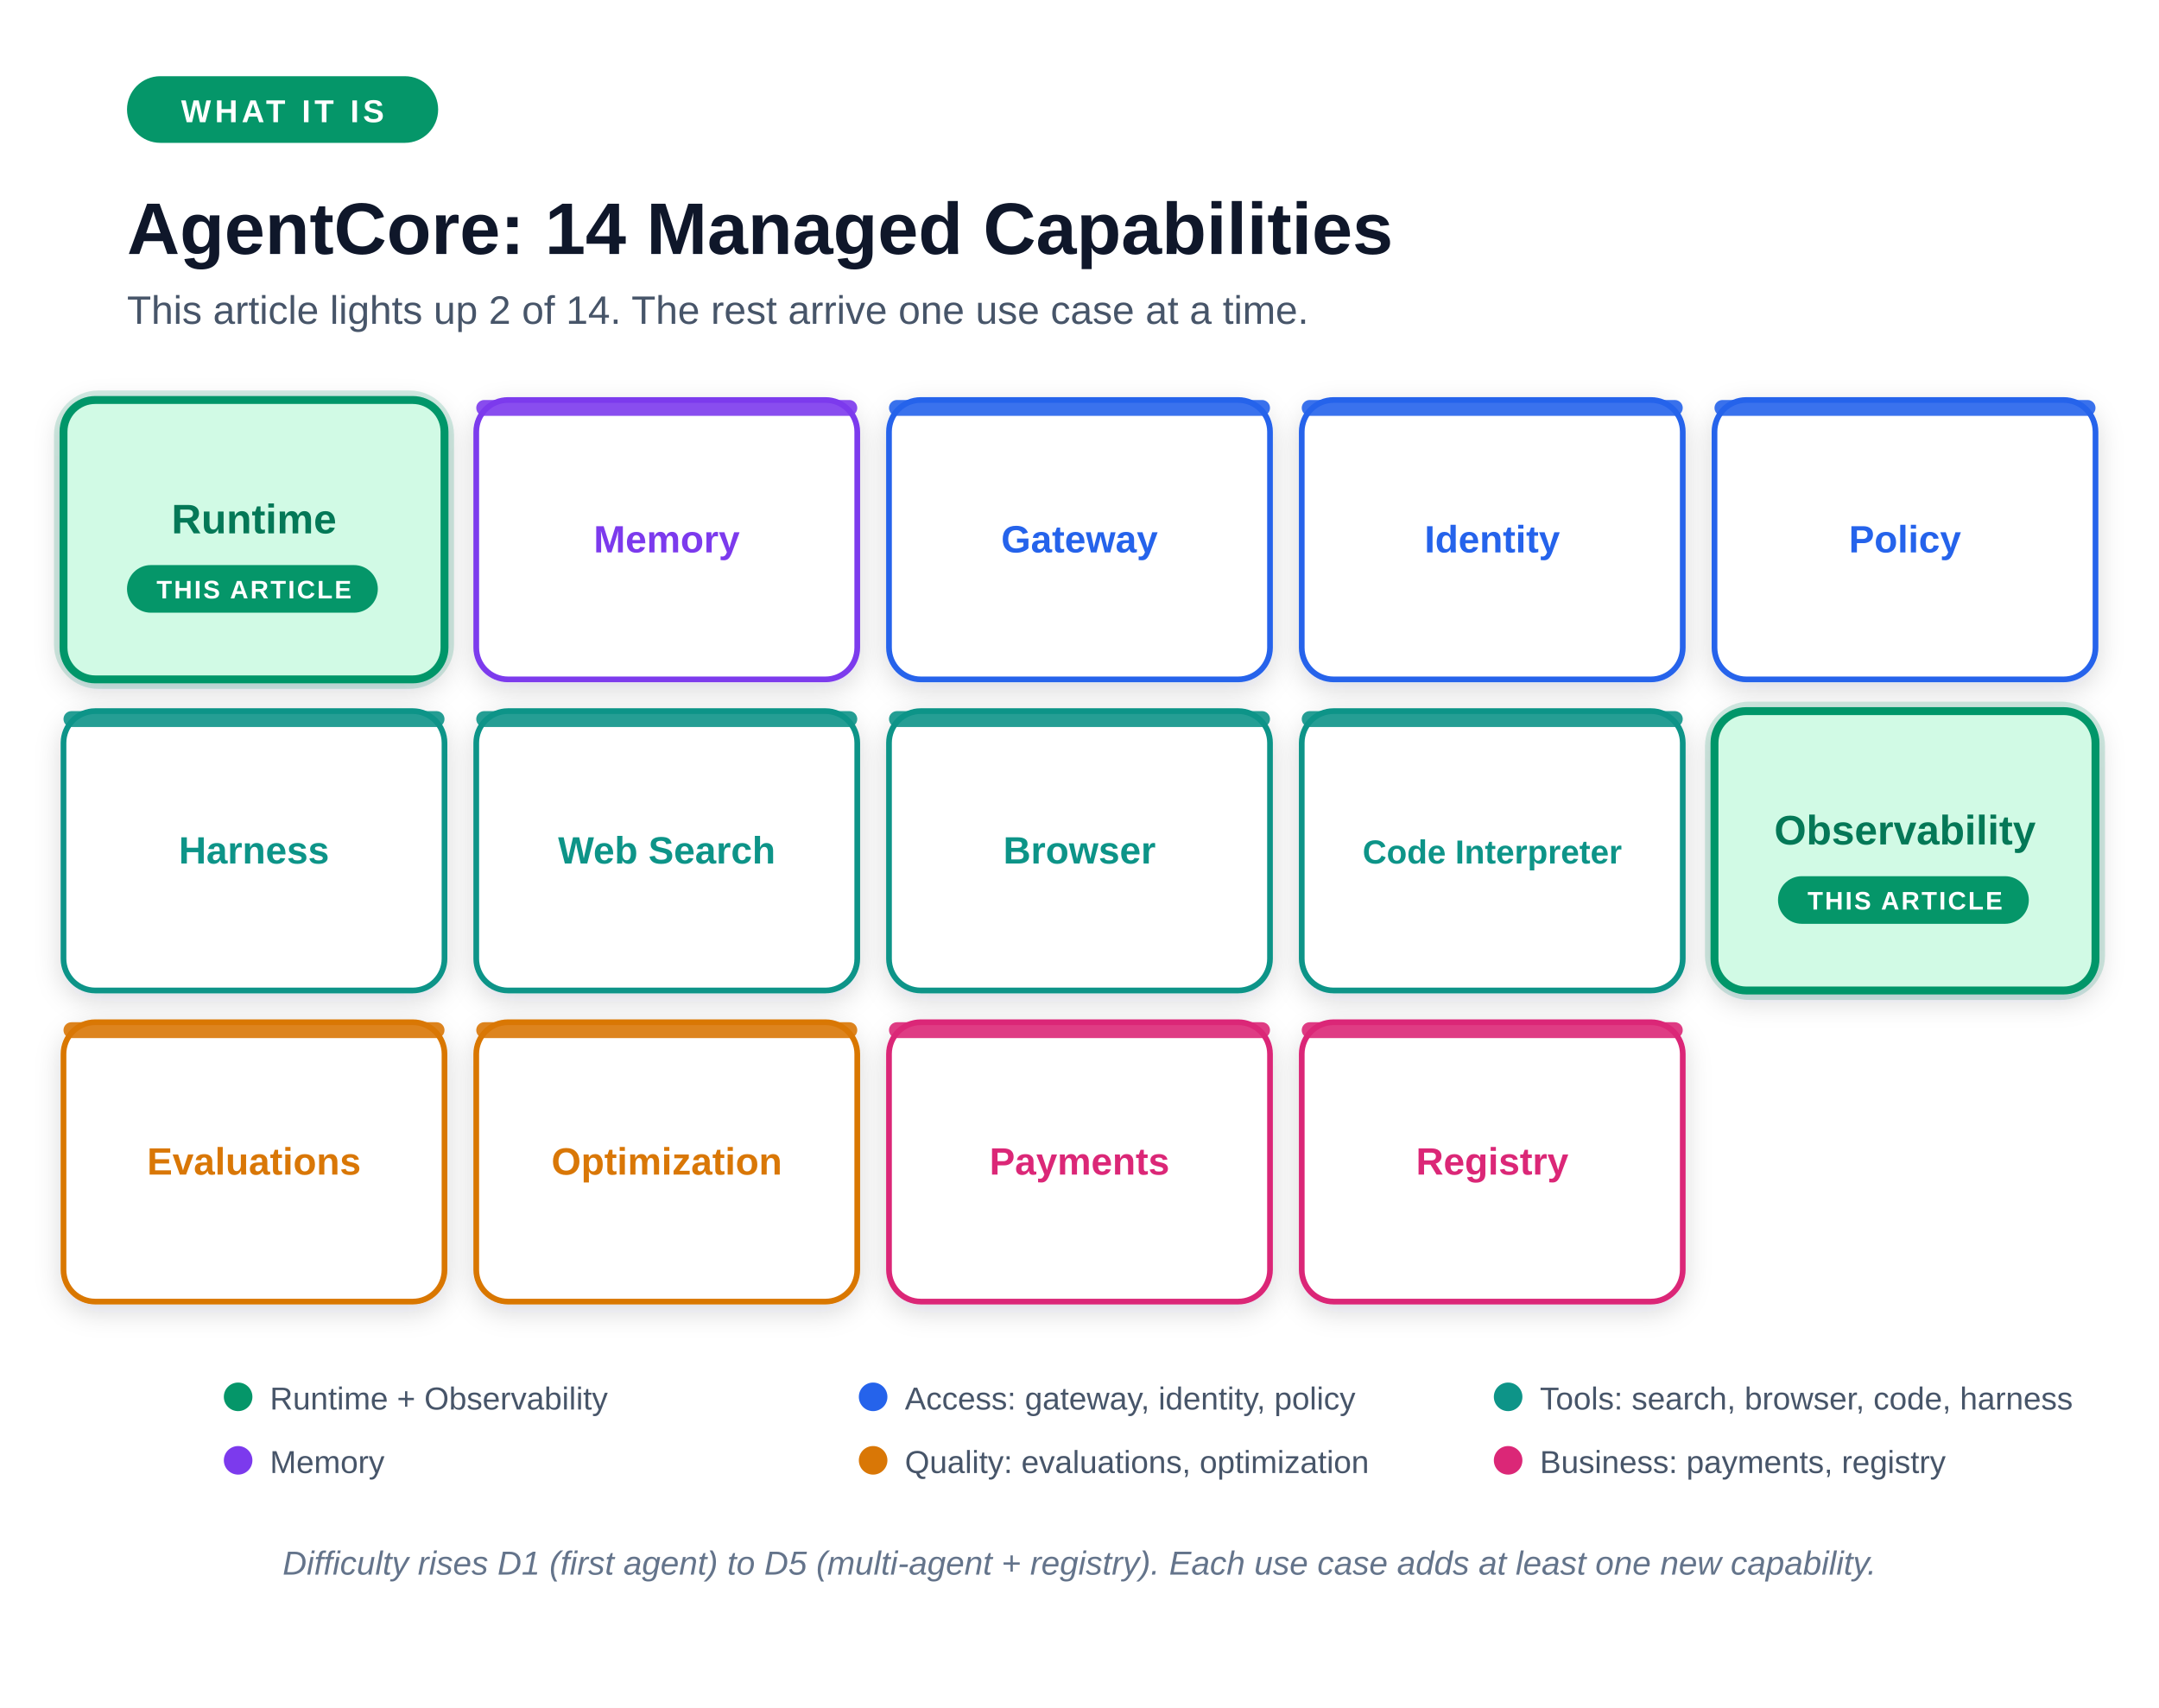
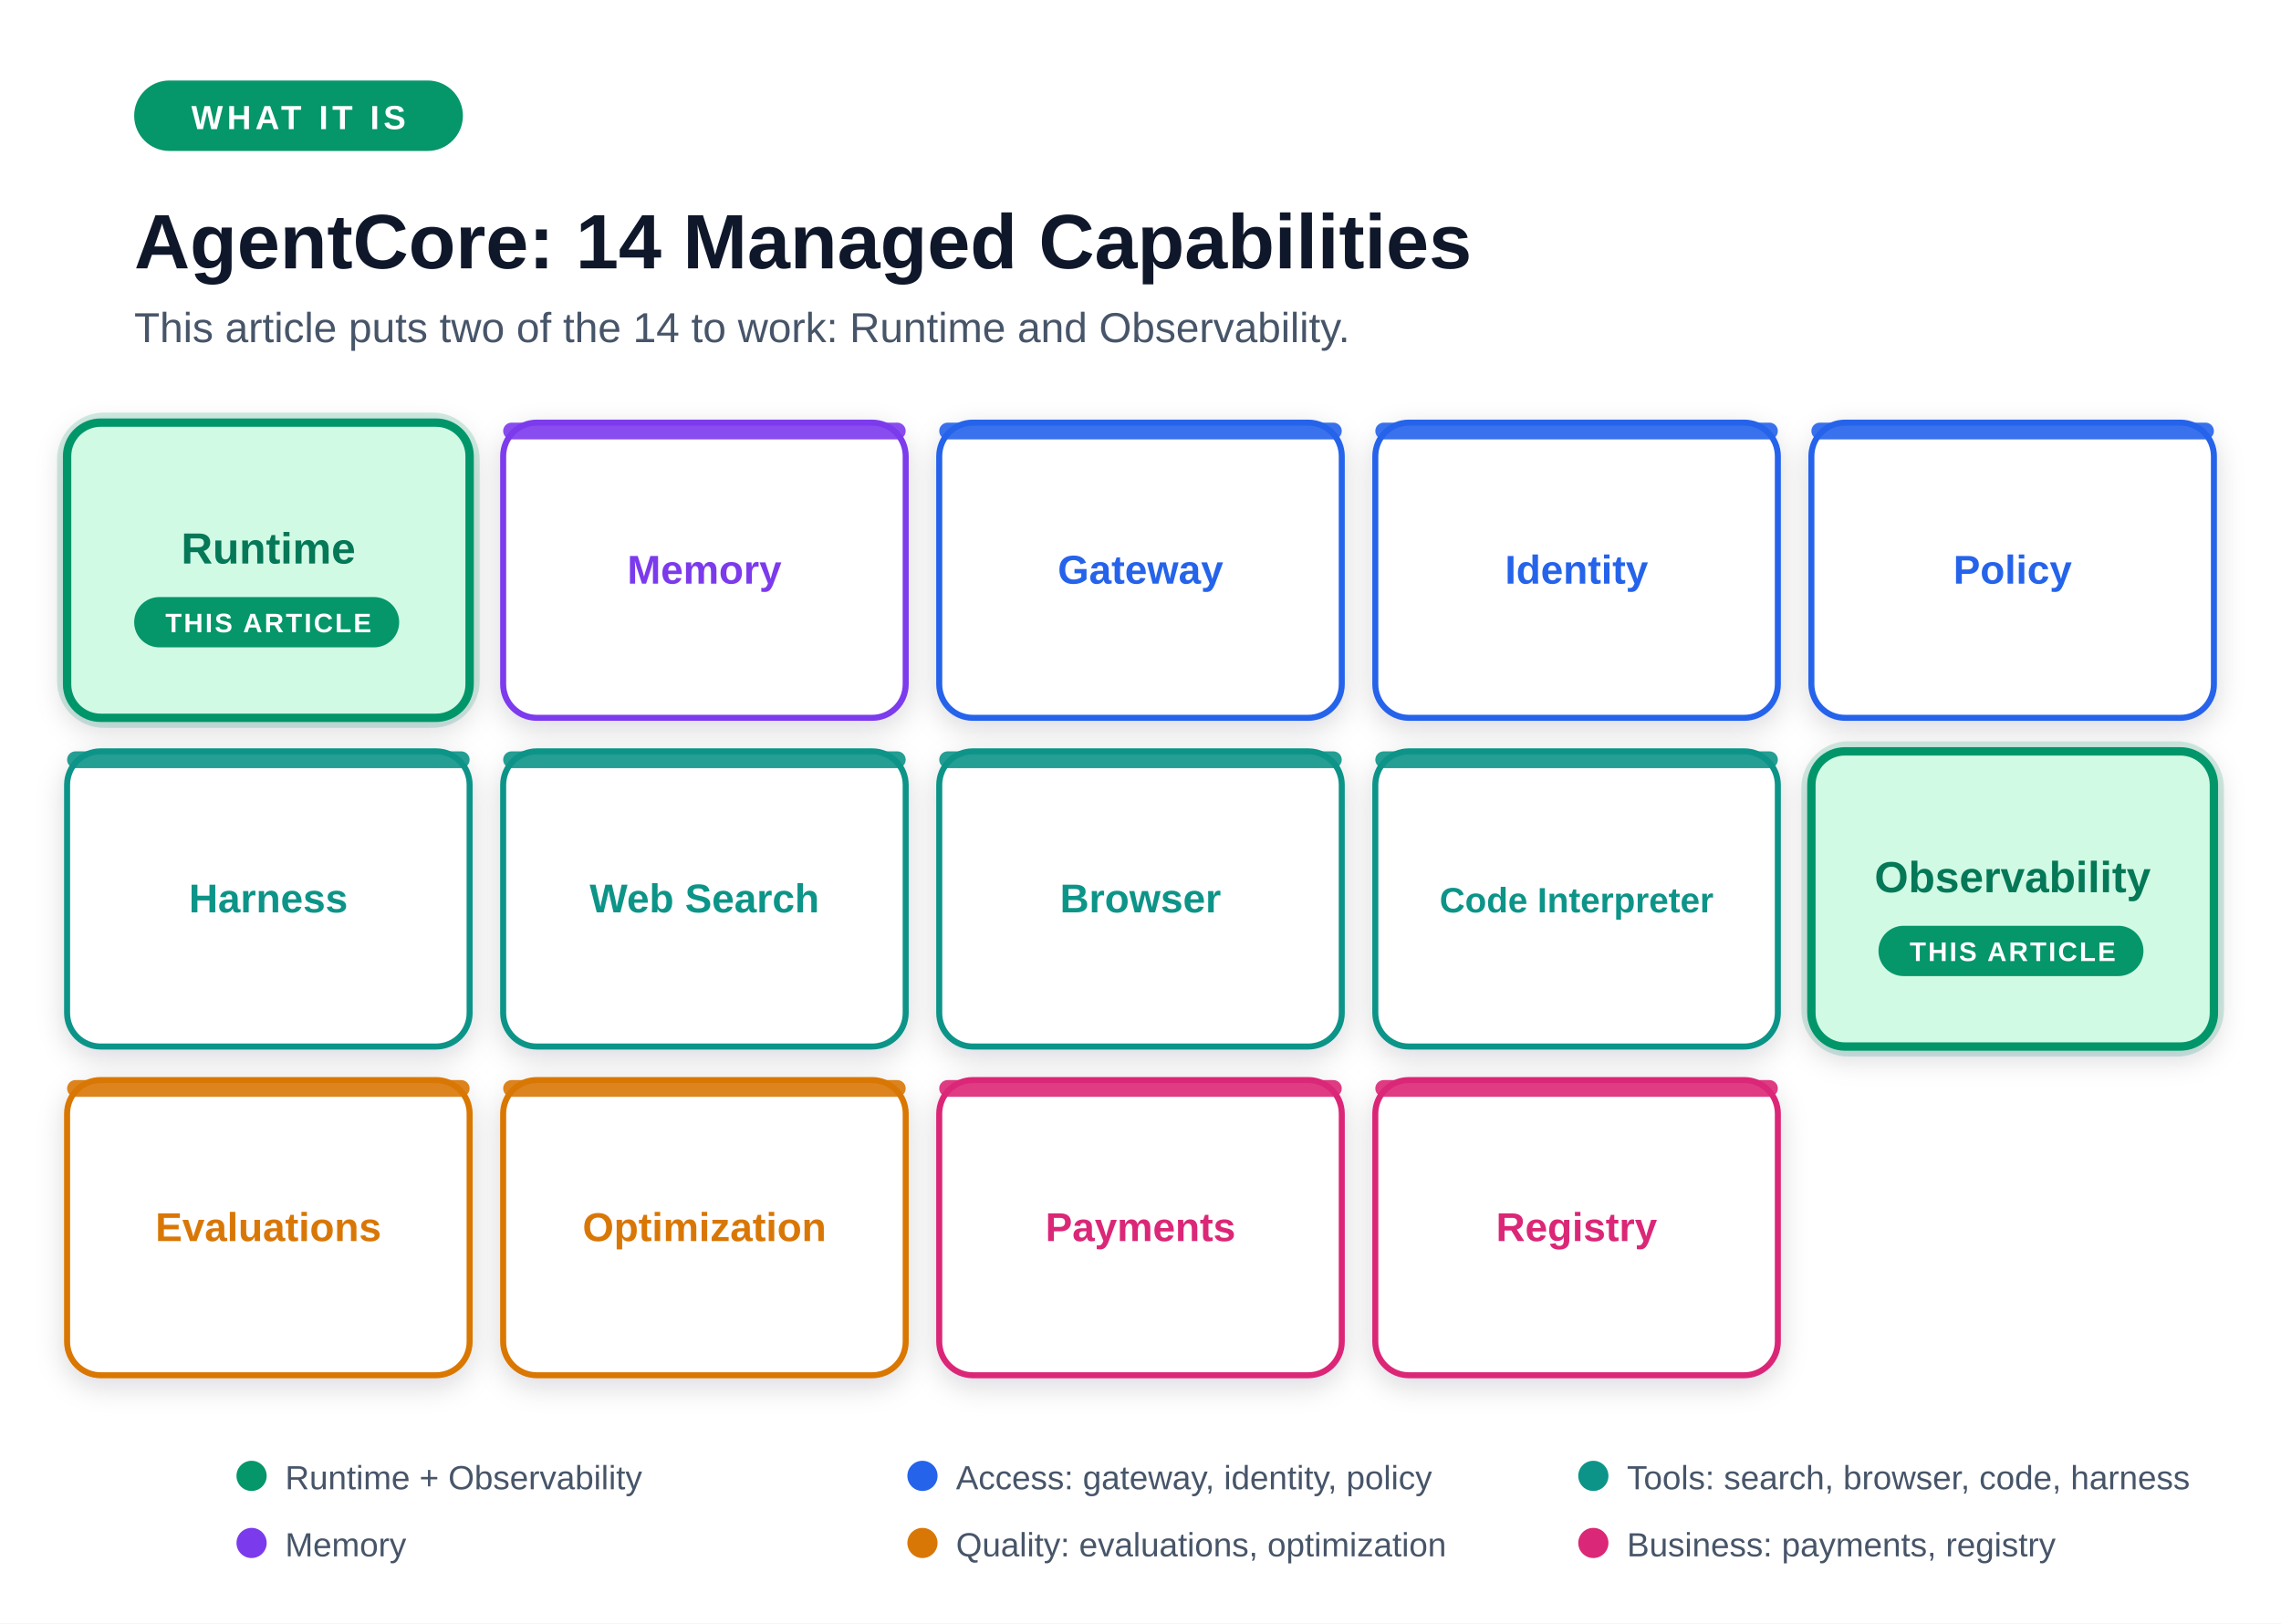
- <svg xmlns="http://www.w3.org/2000/svg" viewBox="0 0 680 538" width="680">
-   <rect width="680" height="538" fill="white" />
+ <svg xmlns="http://www.w3.org/2000/svg" viewBox="0 0 680 484" width="680">
+   <rect width="680" height="484" fill="white" />
  <defs>
    <filter id="ds" x="-30%" y="-30%" width="160%" height="160%">
      <feDropShadow dx="0" dy="2.5" stdDeviation="4" flood-color="#0F172A" flood-opacity="0.15" />
    </filter>
    <linearGradient id="g-blue" x1="0" y1="0" x2="0" y2="1">
      <stop offset="0" stop-color="#3B82F6" />
      <stop offset="1" stop-color="#1D4ED8" />
    </linearGradient>
    <linearGradient id="g-purple" x1="0" y1="0" x2="0" y2="1">
      <stop offset="0" stop-color="#8B5CF6" />
      <stop offset="1" stop-color="#6D28D9" />
    </linearGradient>
    <linearGradient id="g-orange" x1="0" y1="0" x2="0" y2="1">
      <stop offset="0" stop-color="#FF9900" />
      <stop offset="1" stop-color="#EA580C" />
    </linearGradient>
    <linearGradient id="g-green" x1="0" y1="0" x2="0" y2="1">
      <stop offset="0" stop-color="#10B981" />
      <stop offset="1" stop-color="#047857" />
    </linearGradient>
    <linearGradient id="g-red" x1="0" y1="0" x2="0" y2="1">
      <stop offset="0" stop-color="#F43F5E" />
      <stop offset="1" stop-color="#BE123C" />
    </linearGradient>
    <linearGradient id="g-teal" x1="0" y1="0" x2="0" y2="1">
      <stop offset="0" stop-color="#14B8A6" />
      <stop offset="1" stop-color="#0F766E" />
    </linearGradient>
    <linearGradient id="g-ink" x1="0" y1="0" x2="1" y2="0">
      <stop offset="0" stop-color="#0F172A" />
      <stop offset="1" stop-color="#1E3A8A" />
    </linearGradient>
    <linearGradient id="g-ribbon" x1="0" y1="0" x2="1" y2="0">
      <stop offset="0" stop-color="#2563EB" />
      <stop offset="0.35" stop-color="#0D9488" />
      <stop offset="0.65" stop-color="#EA580C" />
      <stop offset="1" stop-color="#E11D48" />
    </linearGradient>
  </defs>
  <rect x="40" y="24" width="98" height="21" rx="10.5" fill="#059669" />
  <text x="89" y="38.5" text-anchor="middle" font-family="'Helvetica Neue', 'PingFang SC', Arial, sans-serif" font-size="10" font-weight="700" letter-spacing="1.2" fill="white">WHAT IT IS</text>
  <text x="40" y="80" font-family="'Helvetica Neue', 'PingFang SC', Arial, sans-serif" font-size="23" font-weight="800" fill="#0F172A">AgentCore: 14 Managed Capabilities</text>
-   <text x="40" y="102" font-family="'Helvetica Neue', 'PingFang SC', Arial, sans-serif" font-size="12.5" fill="#475569">This article lights up 2 of 14. The rest arrive one use case at a time.</text>
+   <text x="40" y="102" font-family="'Helvetica Neue', 'PingFang SC', Arial, sans-serif" font-size="12.5" fill="#475569">This article puts two of the 14 to work: Runtime and Observability.</text>
  <rect x="17" y="123" width="126" height="94" rx="14" fill="#059669" opacity="0.18" />
  <rect x="20" y="126" width="120" height="88" rx="10" fill="#D1FAE5" stroke="#059669" stroke-width="2.5" filter="url(#ds)" />
  <text x="80.0" y="168.0" text-anchor="middle" font-family="'Helvetica Neue', 'PingFang SC', Arial, sans-serif" font-size="13" font-weight="800" fill="#047857">Runtime</text>
  <rect x="40" y="178.0" width="79" height="15" rx="7.5" fill="#059669" />
  <text x="80.0" y="188.5" text-anchor="middle" font-family="'Helvetica Neue', 'PingFang SC', Arial, sans-serif" font-size="8" font-weight="800" letter-spacing="0.6" fill="white">THIS ARTICLE</text>
  <rect x="150" y="126" width="120" height="88" rx="10" fill="white" stroke="#7C3AED" stroke-width="1.8" filter="url(#ds)" />
  <rect x="150" y="126" width="120" height="5" rx="2.5" fill="#7C3AED" opacity="0.9" />
  <text x="210.0" y="174.0" text-anchor="middle" font-family="'Helvetica Neue', 'PingFang SC', Arial, sans-serif" font-size="12" font-weight="700" fill="#7C3AED">Memory</text>
  <rect x="280" y="126" width="120" height="88" rx="10" fill="white" stroke="#2563EB" stroke-width="1.8" filter="url(#ds)" />
  <rect x="280" y="126" width="120" height="5" rx="2.5" fill="#2563EB" opacity="0.9" />
  <text x="340.0" y="174.0" text-anchor="middle" font-family="'Helvetica Neue', 'PingFang SC', Arial, sans-serif" font-size="12" font-weight="700" fill="#2563EB">Gateway</text>
  <rect x="410" y="126" width="120" height="88" rx="10" fill="white" stroke="#2563EB" stroke-width="1.8" filter="url(#ds)" />
  <rect x="410" y="126" width="120" height="5" rx="2.5" fill="#2563EB" opacity="0.9" />
  <text x="470.0" y="174.0" text-anchor="middle" font-family="'Helvetica Neue', 'PingFang SC', Arial, sans-serif" font-size="12" font-weight="700" fill="#2563EB">Identity</text>
  <rect x="540" y="126" width="120" height="88" rx="10" fill="white" stroke="#2563EB" stroke-width="1.8" filter="url(#ds)" />
  <rect x="540" y="126" width="120" height="5" rx="2.5" fill="#2563EB" opacity="0.9" />
  <text x="600.0" y="174.0" text-anchor="middle" font-family="'Helvetica Neue', 'PingFang SC', Arial, sans-serif" font-size="12" font-weight="700" fill="#2563EB">Policy</text>
  <rect x="20" y="224" width="120" height="88" rx="10" fill="white" stroke="#0D9488" stroke-width="1.8" filter="url(#ds)" />
  <rect x="20" y="224" width="120" height="5" rx="2.5" fill="#0D9488" opacity="0.9" />
  <text x="80.0" y="272.0" text-anchor="middle" font-family="'Helvetica Neue', 'PingFang SC', Arial, sans-serif" font-size="12" font-weight="700" fill="#0D9488">Harness</text>
  <rect x="150" y="224" width="120" height="88" rx="10" fill="white" stroke="#0D9488" stroke-width="1.8" filter="url(#ds)" />
  <rect x="150" y="224" width="120" height="5" rx="2.5" fill="#0D9488" opacity="0.9" />
  <text x="210.0" y="272.0" text-anchor="middle" font-family="'Helvetica Neue', 'PingFang SC', Arial, sans-serif" font-size="12" font-weight="700" fill="#0D9488">Web Search</text>
  <rect x="280" y="224" width="120" height="88" rx="10" fill="white" stroke="#0D9488" stroke-width="1.8" filter="url(#ds)" />
  <rect x="280" y="224" width="120" height="5" rx="2.5" fill="#0D9488" opacity="0.9" />
  <text x="340.0" y="272.0" text-anchor="middle" font-family="'Helvetica Neue', 'PingFang SC', Arial, sans-serif" font-size="12" font-weight="700" fill="#0D9488">Browser</text>
  <rect x="410" y="224" width="120" height="88" rx="10" fill="white" stroke="#0D9488" stroke-width="1.8" filter="url(#ds)" />
  <rect x="410" y="224" width="120" height="5" rx="2.5" fill="#0D9488" opacity="0.9" />
  <text x="470.0" y="272.0" text-anchor="middle" font-family="'Helvetica Neue', 'PingFang SC', Arial, sans-serif" font-size="10.5" font-weight="700" fill="#0D9488">Code Interpreter</text>
  <rect x="537" y="221" width="126" height="94" rx="14" fill="#059669" opacity="0.18" />
  <rect x="540" y="224" width="120" height="88" rx="10" fill="#D1FAE5" stroke="#059669" stroke-width="2.5" filter="url(#ds)" />
  <text x="600.0" y="266.0" text-anchor="middle" font-family="'Helvetica Neue', 'PingFang SC', Arial, sans-serif" font-size="13" font-weight="800" fill="#047857">Observability</text>
  <rect x="560" y="276.0" width="79" height="15" rx="7.5" fill="#059669" />
  <text x="600.0" y="286.5" text-anchor="middle" font-family="'Helvetica Neue', 'PingFang SC', Arial, sans-serif" font-size="8" font-weight="800" letter-spacing="0.6" fill="white">THIS ARTICLE</text>
  <rect x="20" y="322" width="120" height="88" rx="10" fill="white" stroke="#D97706" stroke-width="1.8" filter="url(#ds)" />
  <rect x="20" y="322" width="120" height="5" rx="2.5" fill="#D97706" opacity="0.9" />
  <text x="80.0" y="370.0" text-anchor="middle" font-family="'Helvetica Neue', 'PingFang SC', Arial, sans-serif" font-size="12" font-weight="700" fill="#D97706">Evaluations</text>
  <rect x="150" y="322" width="120" height="88" rx="10" fill="white" stroke="#D97706" stroke-width="1.8" filter="url(#ds)" />
  <rect x="150" y="322" width="120" height="5" rx="2.5" fill="#D97706" opacity="0.9" />
  <text x="210.0" y="370.0" text-anchor="middle" font-family="'Helvetica Neue', 'PingFang SC', Arial, sans-serif" font-size="12" font-weight="700" fill="#D97706">Optimization</text>
  <rect x="280" y="322" width="120" height="88" rx="10" fill="white" stroke="#DB2777" stroke-width="1.8" filter="url(#ds)" />
  <rect x="280" y="322" width="120" height="5" rx="2.5" fill="#DB2777" opacity="0.9" />
  <text x="340.0" y="370.0" text-anchor="middle" font-family="'Helvetica Neue', 'PingFang SC', Arial, sans-serif" font-size="12" font-weight="700" fill="#DB2777">Payments</text>
  <rect x="410" y="322" width="120" height="88" rx="10" fill="white" stroke="#DB2777" stroke-width="1.8" filter="url(#ds)" />
  <rect x="410" y="322" width="120" height="5" rx="2.5" fill="#DB2777" opacity="0.9" />
  <text x="470.0" y="370.0" text-anchor="middle" font-family="'Helvetica Neue', 'PingFang SC', Arial, sans-serif" font-size="12" font-weight="700" fill="#DB2777">Registry</text>
  <circle cx="75" cy="440" r="4.5" fill="#059669" />
  <text x="85" y="444" font-family="'Helvetica Neue', 'PingFang SC', Arial, sans-serif" font-size="10" fill="#475569">Runtime + Observability</text>
  <circle cx="275" cy="440" r="4.5" fill="#2563EB" />
  <text x="285" y="444" font-family="'Helvetica Neue', 'PingFang SC', Arial, sans-serif" font-size="10" fill="#475569">Access: gateway, identity, policy</text>
  <circle cx="475" cy="440" r="4.5" fill="#0D9488" />
  <text x="485" y="444" font-family="'Helvetica Neue', 'PingFang SC', Arial, sans-serif" font-size="10" fill="#475569">Tools: search, browser, code, harness</text>
  <circle cx="75" cy="460" r="4.5" fill="#7C3AED" />
  <text x="85" y="464" font-family="'Helvetica Neue', 'PingFang SC', Arial, sans-serif" font-size="10" fill="#475569">Memory</text>
  <circle cx="275" cy="460" r="4.5" fill="#D97706" />
  <text x="285" y="464" font-family="'Helvetica Neue', 'PingFang SC', Arial, sans-serif" font-size="10" fill="#475569">Quality: evaluations, optimization</text>
  <circle cx="475" cy="460" r="4.5" fill="#DB2777" />
  <text x="485" y="464" font-family="'Helvetica Neue', 'PingFang SC', Arial, sans-serif" font-size="10" fill="#475569">Business: payments, registry</text>
-   <text x="340.0" y="496" text-anchor="middle" font-family="'Helvetica Neue', 'PingFang SC', Arial, sans-serif" font-size="10.5" font-style="italic" fill="#64748B">Difficulty rises D1 (first agent) to D5 (multi-agent + registry). Each use case adds at least one new capability.</text>
</svg>
